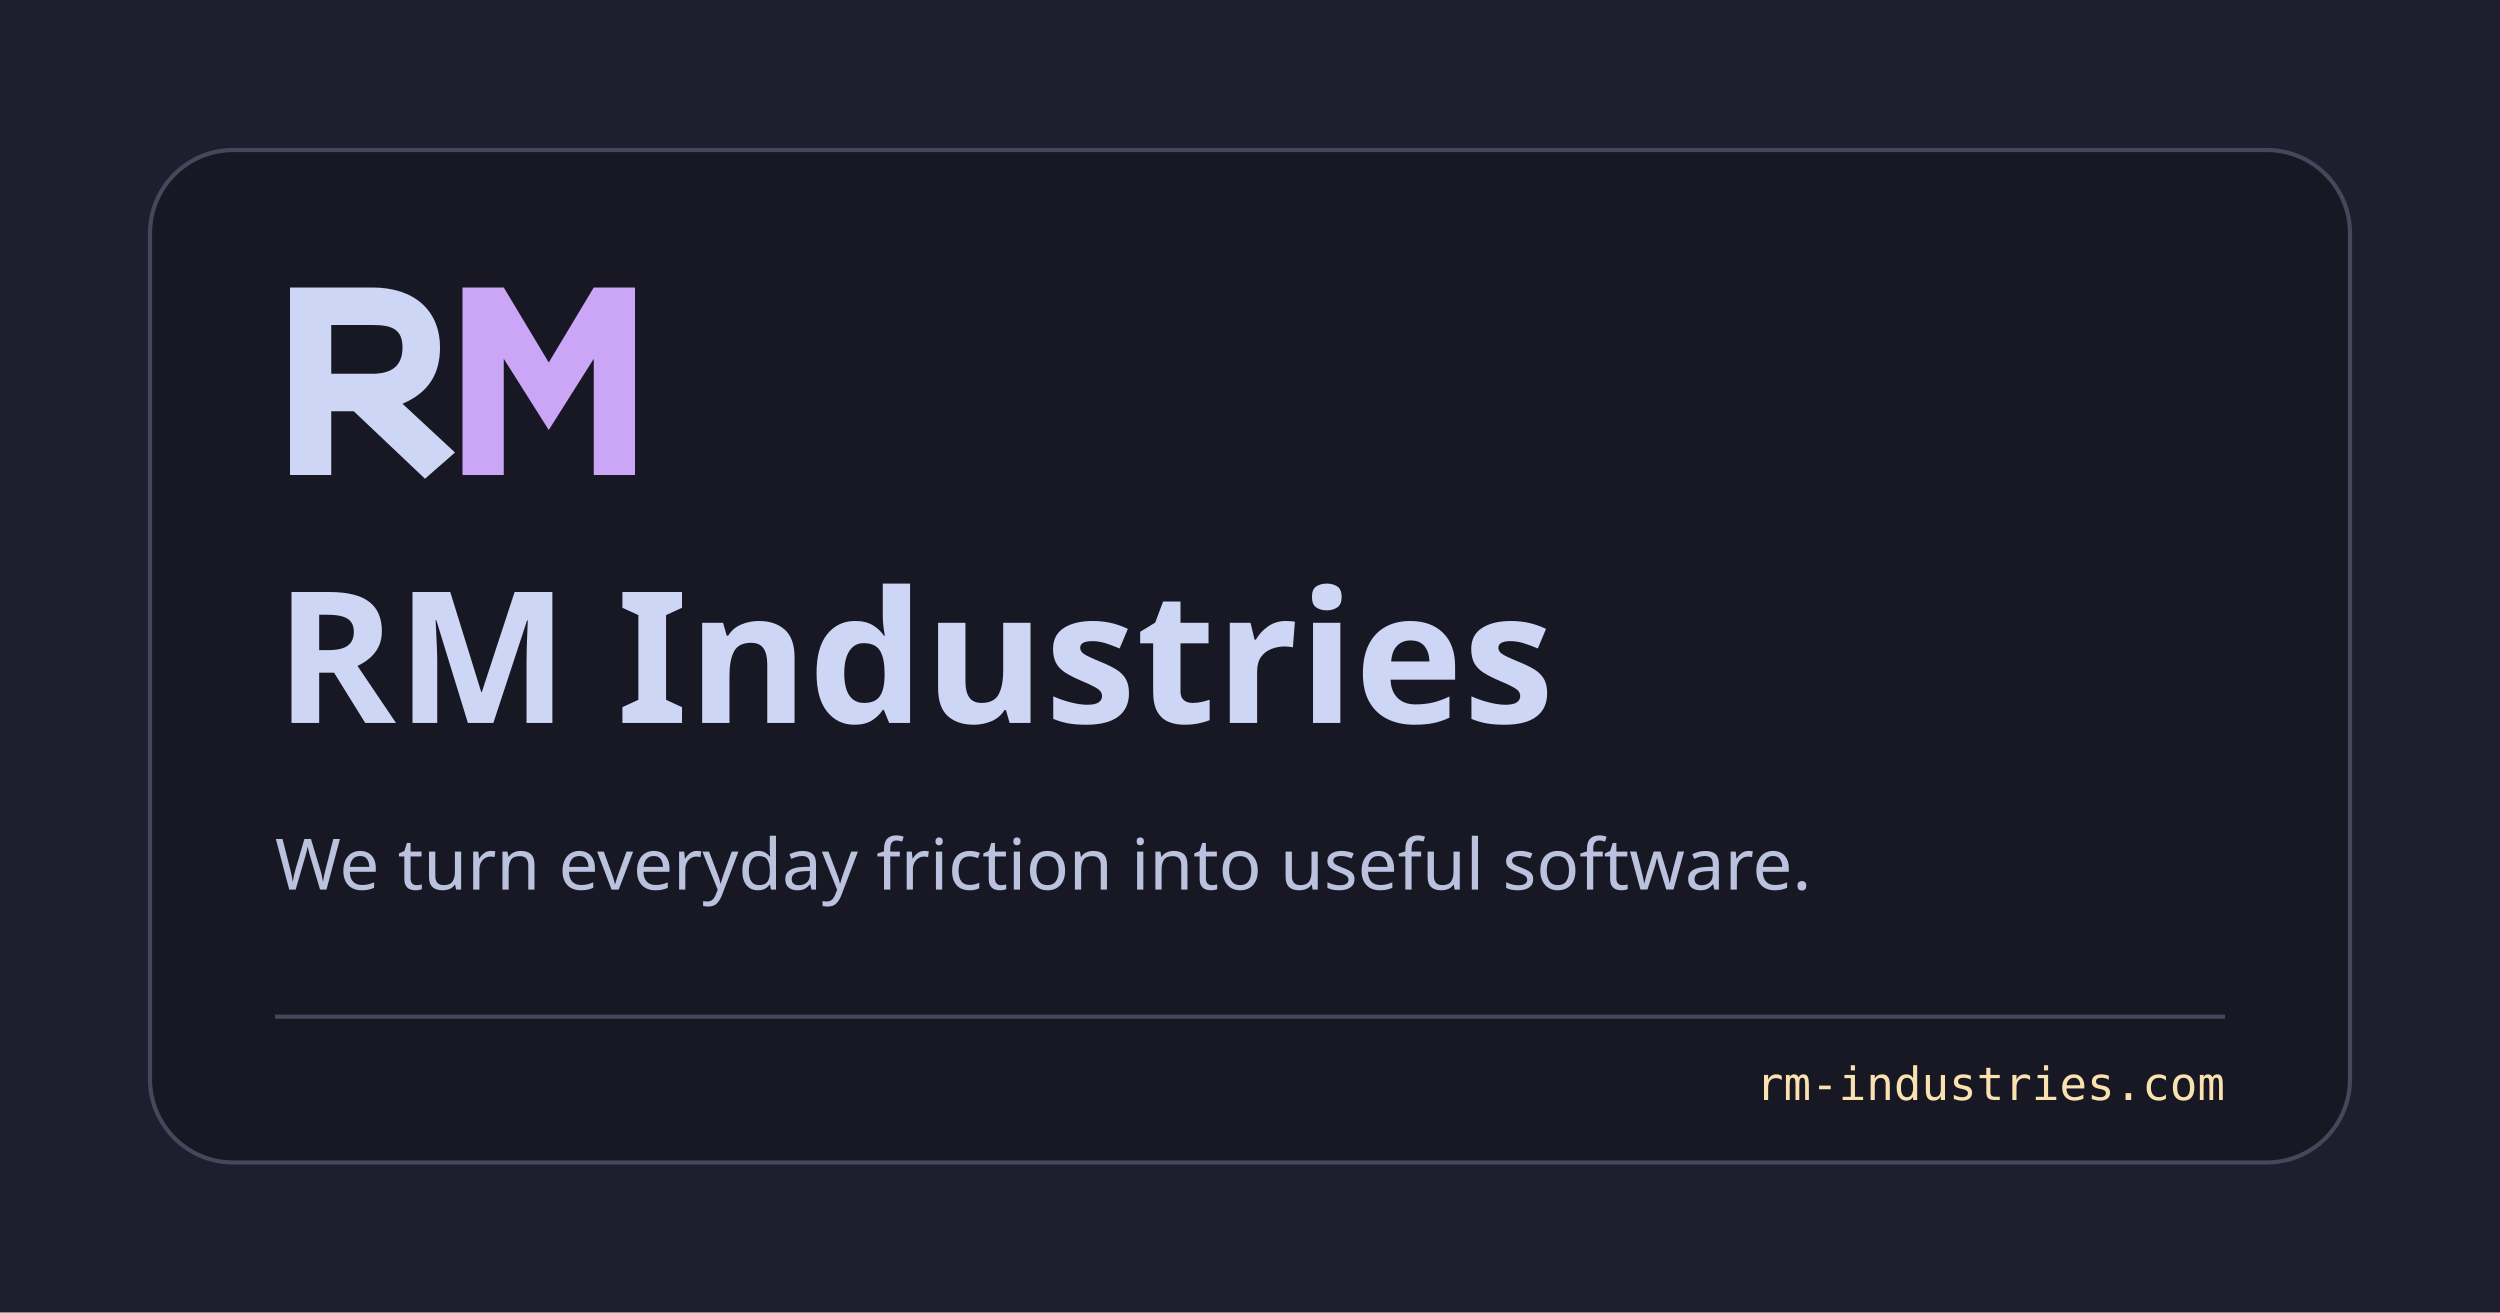
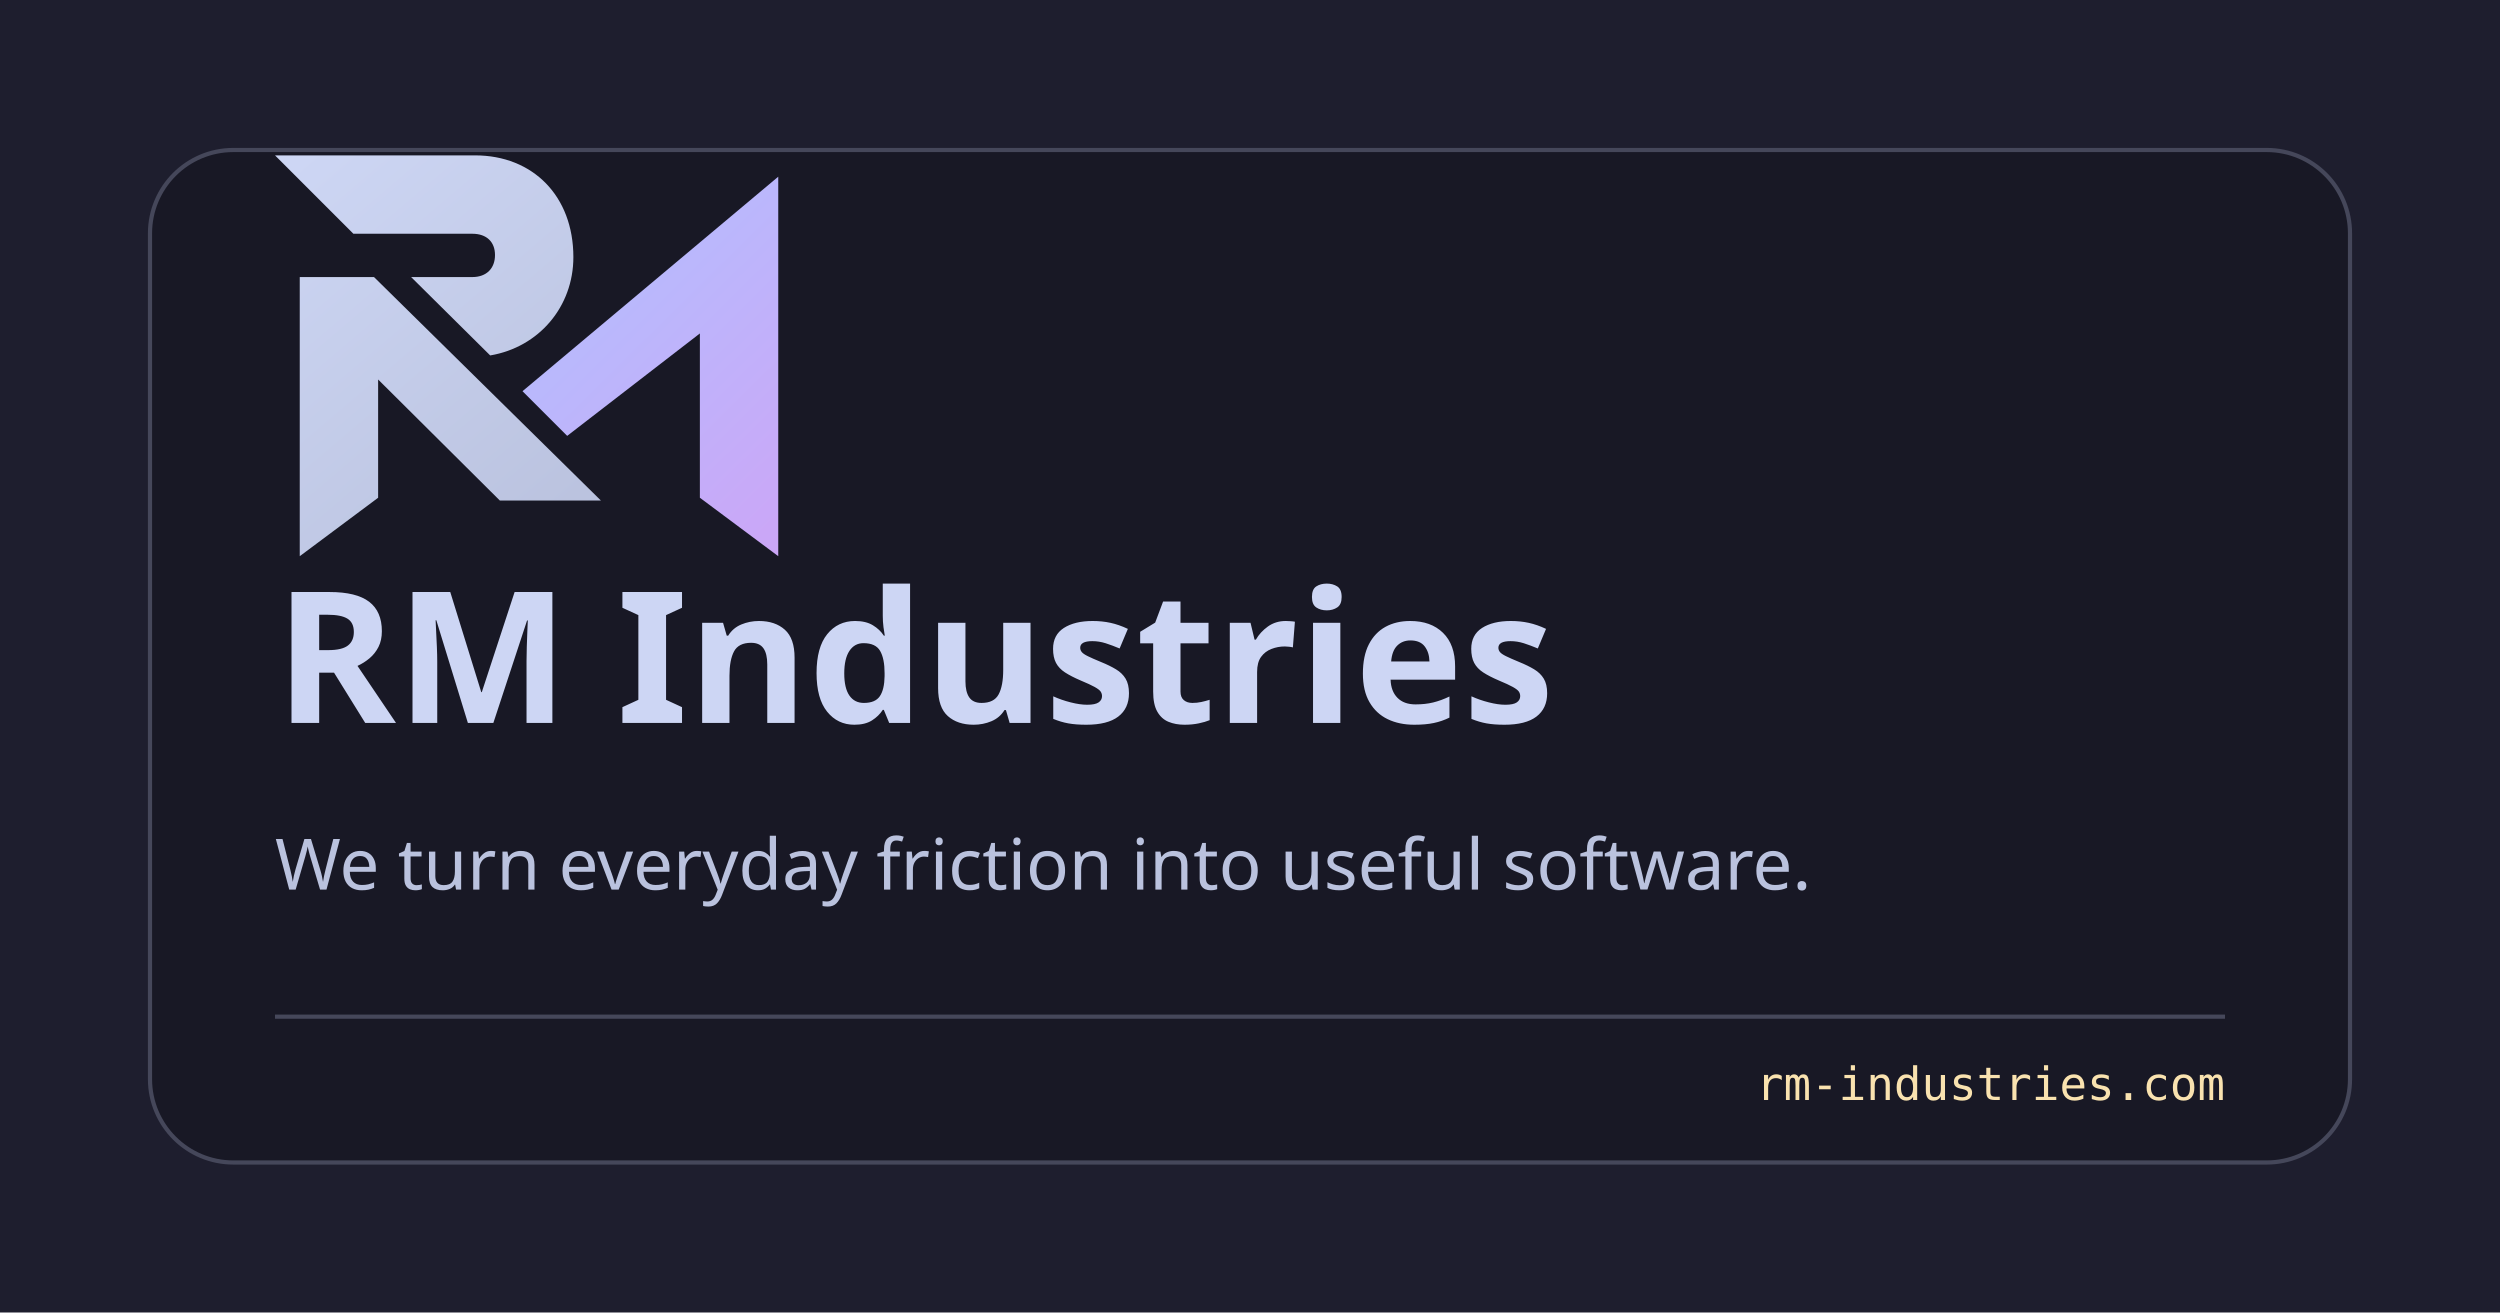
<svg xmlns="http://www.w3.org/2000/svg" viewBox="0 0 1200 630">
+   <defs>
+     <linearGradient id="ice" gradientUnits="userSpaceOnUse" x1="417" y1="245" x2="850" y2="755">
+       <stop stop-color="#cdd6f4" />
+       <stop offset="1" stop-color="#bac2de" />
+     </linearGradient>
+     <linearGradient id="lavender" gradientUnits="userSpaceOnUse" x1="780" y1="380" x2="1160" y2="765">
+       <stop stop-color="#b4befe" />
+       <stop offset="1" stop-color="#cba6f7" />
+     </linearGradient>
+   </defs>
  <rect width="1200" height="630" fill="#1e1e2e" />
  <rect x="72" y="72" width="1056" height="486" rx="40" fill="#181825" stroke="#45475a" stroke-width="2" />
-   <g transform="translate(132 120) scale(1.8)">
-     <path d="M4 10h22c11 0 18 6 18 16 0 7-3 12-10 15l14 13-8 7-19-18h-6v17H4V10Zm11 10v13h11c5 0 8-2 8-7s-3-6-8-6H15Z" fill="#cdd6f4" />
-     <path d="M50 10h11l12 20 12-20h11v50H85V29L73 48 61 29v31H50V10Z" fill="#cba6f7" />
+   <g transform="scale(0.33)">
+     <path fill="url(#ice)" d="M400 226H691C775 226 834 285 834 374C834 446 784 505 713 517L598 403H687C708 403 720 390 720 371C720 352 708 340 687 340H514Z" />
+     <path fill="url(#ice)" d="M436 403H544L874 728H727L550 552V724L436 809Z" />
+     <path fill="url(#lavender)" d="M760 569L1132 257V809L1018 724V485L825 634Z" />
  </g>
  <text x="132" y="347" fill="#cdd6f4" font-family="'Fira Sans', system-ui, sans-serif" font-size="88" font-weight="700">RM Industries</text>
  <text x="132" y="427" fill="#bac2de" font-family="'Fira Sans', system-ui, sans-serif" font-size="34">We turn everyday friction into useful software.</text>
  <line x1="132" y1="488" x2="1068" y2="488" stroke="#45475a" stroke-width="2" />
  <text x="1068" y="528" fill="#f9e2af" font-family="'Fira Code', ui-monospace, monospace" font-size="22" text-anchor="end">rm-industries.com</text>
</svg>
